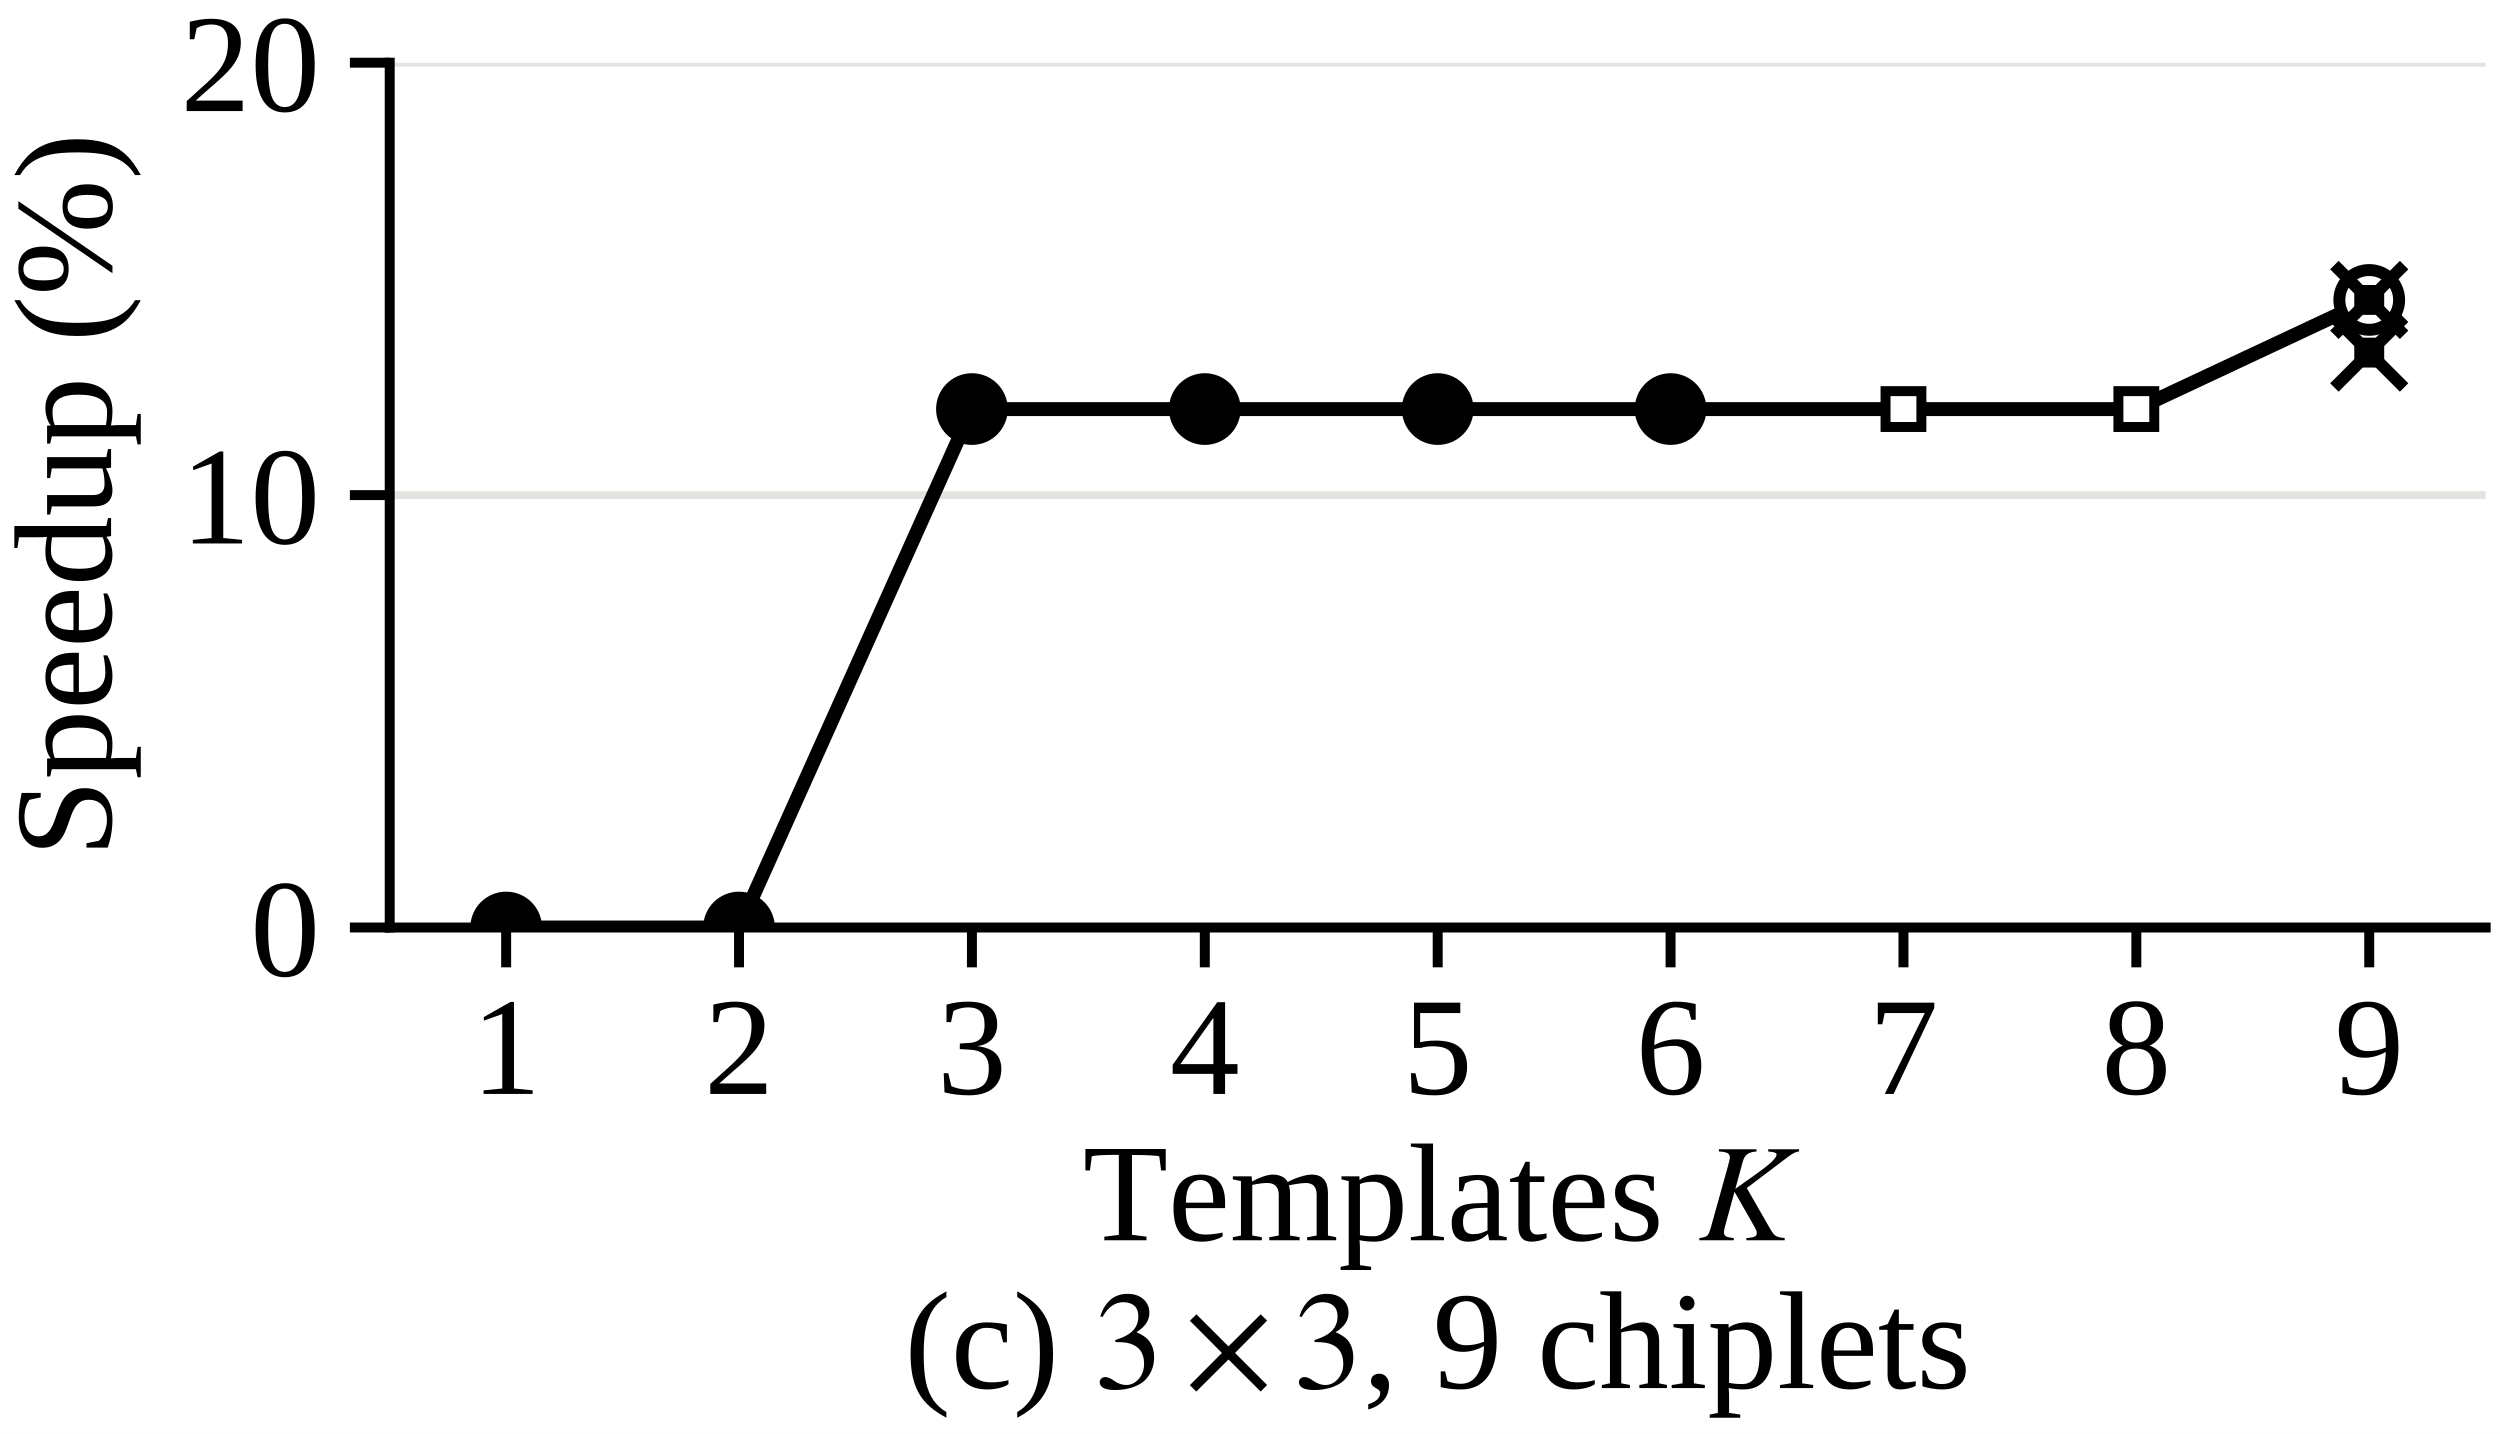
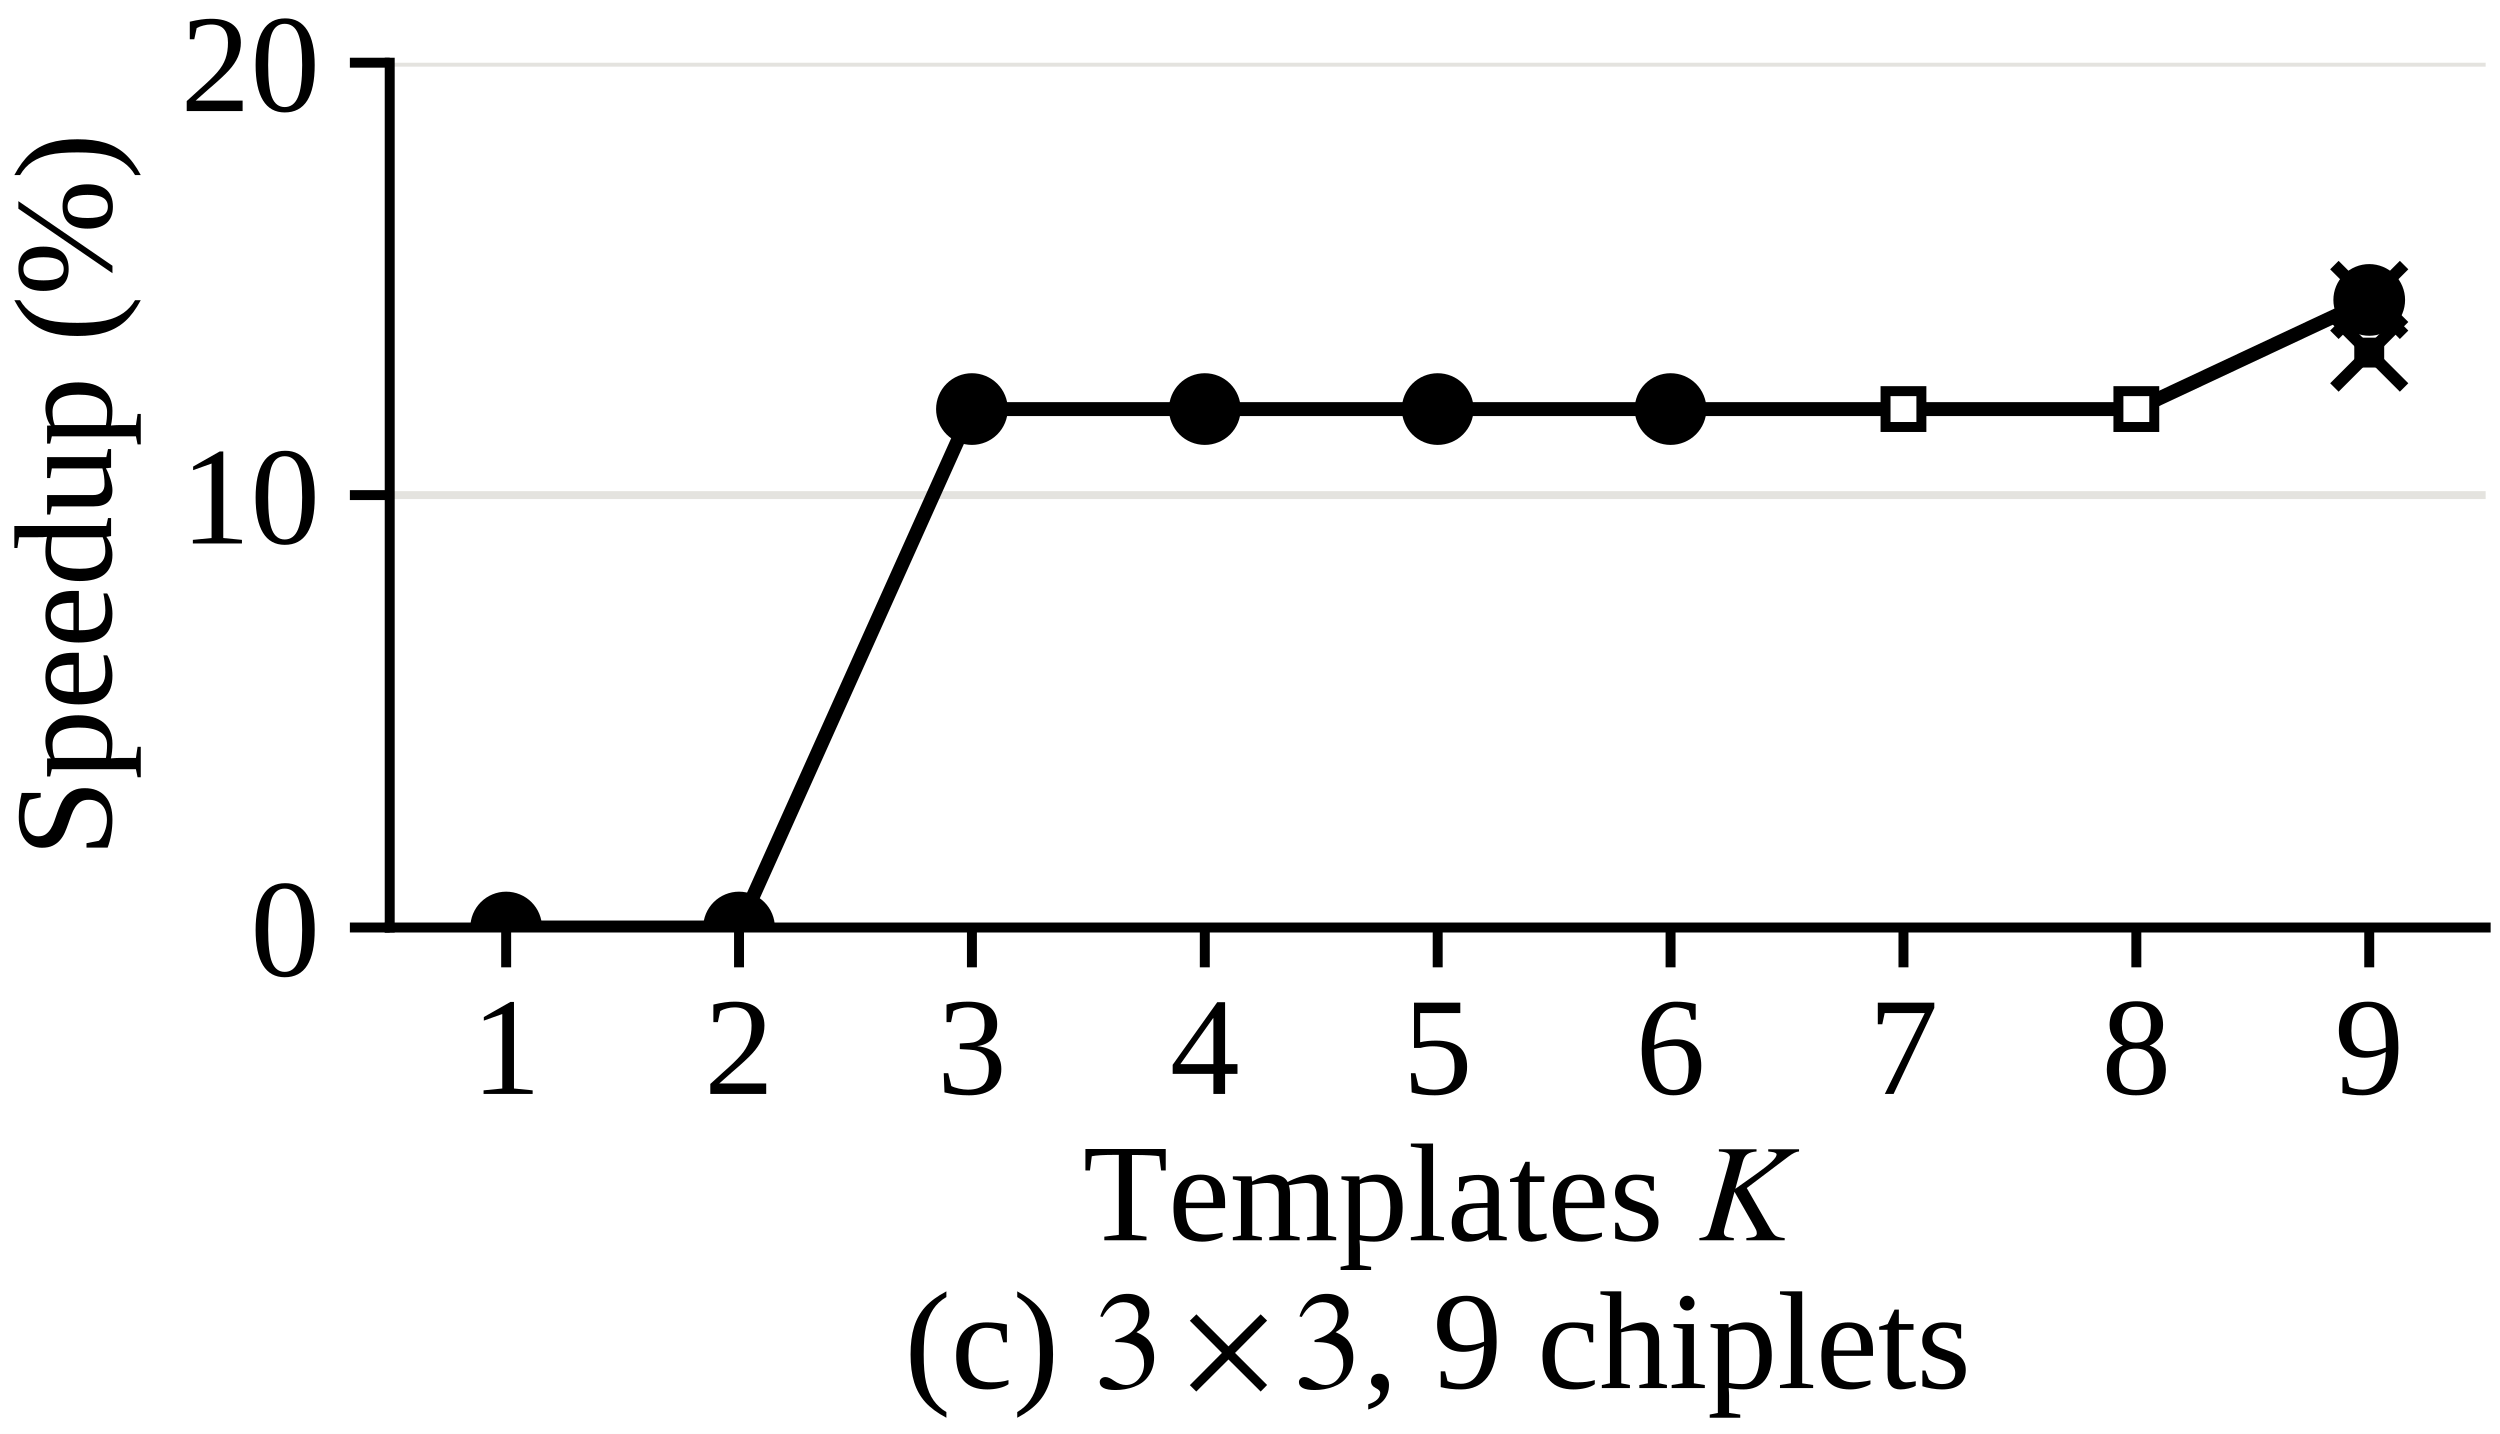
<svg xmlns="http://www.w3.org/2000/svg" xmlns:xlink="http://www.w3.org/1999/xlink" width="125.529pt" height="72pt" viewBox="0 0 125.529 72" version="1.1">
  <defs>
    <style type="text/css">*{stroke-linejoin: round; stroke-linecap: butt}</style>
  </defs>
  <g id="figure_1">
    <g id="patch_1">
      <path d="M 0 72  L 125.529 72  L 125.529 0  L 0 0  z " style="fill: #ffffff" />
    </g>
    <g id="axes_1">
      <g id="patch_2">
        <path d="M 19.568 46.572  L 124.809 46.572  L 124.809 3.149  L 19.568 3.149  z " style="fill: #ffffff" />
      </g>
      <g id="matplotlib.axis_1">
        <g id="xtick_1">
          <g id="line2d_1">
            <defs>
-               <path id="m77c7171dcf" d="M 0 0  L 0 2  " style="stroke: #000000; stroke-width: 0.5" />
-             </defs>
-             <g>
-               <use xlink:href="#m77c7171dcf" x="25.415" y="46.572" style="stroke: #000000; stroke-width: 0.5" />
+               <path id="mb4b1339ed0" d="M 0 0  L 0 2  " style="stroke: #000000; stroke-width: 0.5" />
+             </defs>
+             <g>
+               <use xlink:href="#mb4b1339ed0" x="25.415" y="46.572" style="stroke: #000000; stroke-width: 0.5" />
            </g>
          </g>
          <g id="text_1">
            <g transform="translate(23.66485 54.92922) scale(0.07 -0.07)">
              <defs>
                <path id="LiberationSerif-31" d="M 1959 250  L 2816 166  L 2816 0  L 563 0  L 563 166  L 1422 250  L 1422 3669  L 575 3366  L 575 3531  L 1797 4225  L 1959 4225  L 1959 250  z " transform="scale(0.015625)" />
              </defs>
              <use xlink:href="#LiberationSerif-31" />
            </g>
          </g>
        </g>
        <g id="xtick_2">
          <g id="line2d_2">
            <g>
-               <use xlink:href="#m77c7171dcf" x="37.108" y="46.572" style="stroke: #000000; stroke-width: 0.5" />
+               <use xlink:href="#mb4b1339ed0" x="37.108" y="46.572" style="stroke: #000000; stroke-width: 0.5" />
            </g>
          </g>
          <g id="text_2">
            <g transform="translate(35.35831 54.92922) scale(0.07 -0.07)">
              <defs>
                <path id="LiberationSerif-32" d="M 2847 0  L 281 0  L 281 459  L 863 988  Q 1422 1478 1684 1781  Q 1947 2084 2061 2406  Q 2175 2728 2175 3144  Q 2175 3550 1990 3762  Q 1806 3975 1388 3975  Q 1222 3975 1047 3929  Q 872 3884 738 3809  L 628 3297  L 422 3297  L 422 4103  Q 991 4238 1388 4238  Q 2075 4238 2420 3952  Q 2766 3666 2766 3144  Q 2766 2794 2630 2483  Q 2494 2172 2212 1864  Q 1931 1556 1281 1003  Q 1003 766 691 481  L 2847 481  L 2847 0  z " transform="scale(0.015625)" />
              </defs>
              <use xlink:href="#LiberationSerif-32" />
            </g>
          </g>
        </g>
        <g id="xtick_3">
          <g id="line2d_3">
            <g>
-               <use xlink:href="#m77c7171dcf" x="48.802" y="46.572" style="stroke: #000000; stroke-width: 0.5" />
+               <use xlink:href="#mb4b1339ed0" x="48.802" y="46.572" style="stroke: #000000; stroke-width: 0.5" />
            </g>
          </g>
          <g id="text_3">
            <g transform="translate(47.05177 54.92922) scale(0.07 -0.07)">
              <defs>
                <path id="LiberationSerif-33" d="M 2950 1141  Q 2950 575 2562 256  Q 2175 -63 1466 -63  Q 872 -63 341 72  L 306 953  L 513 953  L 653 366  Q 775 297 998 247  Q 1222 197 1416 197  Q 1906 197 2140 422  Q 2375 647 2375 1172  Q 2375 1584 2159 1798  Q 1944 2013 1491 2034  L 1044 2059  L 1044 2316  L 1491 2344  Q 1844 2363 2012 2563  Q 2181 2763 2181 3169  Q 2181 3591 1998 3783  Q 1816 3975 1416 3975  Q 1250 3975 1069 3929  Q 888 3884 750 3809  L 641 3297  L 434 3297  L 434 4103  Q 744 4184 969 4211  Q 1194 4238 1416 4238  Q 2759 4238 2759 3206  Q 2759 2772 2520 2514  Q 2281 2256 1844 2194  Q 2413 2128 2681 1867  Q 2950 1606 2950 1141  z " transform="scale(0.015625)" />
              </defs>
              <use xlink:href="#LiberationSerif-33" />
            </g>
          </g>
        </g>
        <g id="xtick_4">
          <g id="line2d_4">
            <g>
-               <use xlink:href="#m77c7171dcf" x="60.495" y="46.572" style="stroke: #000000; stroke-width: 0.5" />
+               <use xlink:href="#mb4b1339ed0" x="60.495" y="46.572" style="stroke: #000000; stroke-width: 0.5" />
            </g>
          </g>
          <g id="text_4">
            <g transform="translate(58.74524 54.92922) scale(0.07 -0.07)">
              <defs>
                <path id="LiberationSerif-34" d="M 2531 922  L 2531 0  L 1994 0  L 1994 922  L 125 922  L 125 1338  L 2172 4213  L 2531 4213  L 2531 1369  L 3100 1369  L 3100 922  L 2531 922  z M 1994 3478  L 1978 3478  L 478 1369  L 1994 1369  L 1994 3478  z " transform="scale(0.015625)" />
              </defs>
              <use xlink:href="#LiberationSerif-34" />
            </g>
          </g>
        </g>
        <g id="xtick_5">
          <g id="line2d_5">
            <g>
-               <use xlink:href="#m77c7171dcf" x="72.189" y="46.572" style="stroke: #000000; stroke-width: 0.5" />
+               <use xlink:href="#mb4b1339ed0" x="72.189" y="46.572" style="stroke: #000000; stroke-width: 0.5" />
            </g>
          </g>
          <g id="text_5">
            <g transform="translate(70.43869 54.92922) scale(0.07 -0.07)">
              <defs>
                <path id="LiberationSerif-35" d="M 1516 2450  Q 2241 2450 2595 2153  Q 2950 1856 2950 1247  Q 2950 616 2565 276  Q 2181 -63 1466 -63  Q 872 -63 406 72  L 372 953  L 578 953  L 719 366  Q 856 291 1048 244  Q 1241 197 1416 197  Q 1909 197 2142 430  Q 2375 663 2375 1216  Q 2375 1603 2275 1801  Q 2175 2000 1956 2094  Q 1738 2188 1369 2188  Q 1084 2188 813 2113  L 513 2113  L 513 4191  L 2638 4191  L 2638 3713  L 794 3713  L 794 2375  Q 1131 2450 1516 2450  z " transform="scale(0.015625)" />
              </defs>
              <use xlink:href="#LiberationSerif-35" />
            </g>
          </g>
        </g>
        <g id="xtick_6">
          <g id="line2d_6">
            <g>
-               <use xlink:href="#m77c7171dcf" x="83.882" y="46.572" style="stroke: #000000; stroke-width: 0.5" />
+               <use xlink:href="#mb4b1339ed0" x="83.882" y="46.572" style="stroke: #000000; stroke-width: 0.5" />
            </g>
          </g>
          <g id="text_6">
            <g transform="translate(82.13215 54.92922) scale(0.07 -0.07)">
              <defs>
                <path id="LiberationSerif-36" d="M 3009 1300  Q 3009 647 2679 292  Q 2350 -63 1728 -63  Q 1022 -63 648 487  Q 275 1038 275 2069  Q 275 2744 472 3234  Q 669 3725 1023 3981  Q 1378 4238 1844 4238  Q 2300 4238 2753 4128  L 2753 3406  L 2547 3406  L 2438 3834  Q 2334 3891 2159 3933  Q 1984 3975 1844 3975  Q 1388 3975 1133 3533  Q 878 3091 853 2241  Q 1363 2509 1875 2509  Q 2428 2509 2718 2198  Q 3009 1888 3009 1300  z M 1716 184  Q 2094 184 2262 429  Q 2431 675 2431 1241  Q 2431 1753 2270 1981  Q 2109 2209 1759 2209  Q 1331 2209 850 2053  Q 850 1100 1065 642  Q 1281 184 1716 184  z " transform="scale(0.015625)" />
              </defs>
              <use xlink:href="#LiberationSerif-36" />
            </g>
          </g>
        </g>
        <g id="xtick_7">
          <g id="line2d_7">
            <g>
-               <use xlink:href="#m77c7171dcf" x="95.576" y="46.572" style="stroke: #000000; stroke-width: 0.5" />
+               <use xlink:href="#mb4b1339ed0" x="95.576" y="46.572" style="stroke: #000000; stroke-width: 0.5" />
            </g>
          </g>
          <g id="text_7">
            <g transform="translate(93.82561 54.92922) scale(0.07 -0.07)">
              <defs>
                <path id="LiberationSerif-37" d="M 628 3200  L 422 3200  L 422 4191  L 3016 4191  L 3016 3950  L 1147 0  L 744 0  L 2578 3713  L 738 3713  L 628 3200  z " transform="scale(0.015625)" />
              </defs>
              <use xlink:href="#LiberationSerif-37" />
            </g>
          </g>
        </g>
        <g id="xtick_8">
          <g id="line2d_8">
            <g>
-               <use xlink:href="#m77c7171dcf" x="107.269" y="46.572" style="stroke: #000000; stroke-width: 0.5" />
+               <use xlink:href="#mb4b1339ed0" x="107.269" y="46.572" style="stroke: #000000; stroke-width: 0.5" />
            </g>
          </g>
          <g id="text_8">
            <g transform="translate(105.5191 54.92922) scale(0.07 -0.07)">
              <defs>
                <path id="LiberationSerif-38" d="M 2828 3169  Q 2828 2825 2661 2586  Q 2494 2347 2209 2222  Q 2566 2091 2761 1811  Q 2956 1531 2956 1131  Q 2956 538 2622 237  Q 2288 -63 1581 -63  Q 244 -63 244 1131  Q 244 1547 444 1820  Q 644 2094 984 2222  Q 713 2347 542 2584  Q 372 2822 372 3169  Q 372 3688 689 3972  Q 1006 4256 1606 4256  Q 2188 4256 2508 3973  Q 2828 3691 2828 3169  z M 2394 1131  Q 2394 1631 2198 1856  Q 2003 2081 1581 2081  Q 1169 2081 987 1867  Q 806 1653 806 1131  Q 806 603 990 393  Q 1175 184 1581 184  Q 1997 184 2195 401  Q 2394 619 2394 1131  z M 2266 3169  Q 2266 3600 2097 3803  Q 1928 4006 1588 4006  Q 1256 4006 1095 3809  Q 934 3613 934 3169  Q 934 2734 1090 2545  Q 1247 2356 1588 2356  Q 1938 2356 2102 2548  Q 2266 2741 2266 3169  z " transform="scale(0.015625)" />
              </defs>
              <use xlink:href="#LiberationSerif-38" />
            </g>
          </g>
        </g>
        <g id="xtick_9">
          <g id="line2d_9">
            <g>
-               <use xlink:href="#m77c7171dcf" x="118.963" y="46.572" style="stroke: #000000; stroke-width: 0.5" />
+               <use xlink:href="#mb4b1339ed0" x="118.963" y="46.572" style="stroke: #000000; stroke-width: 0.5" />
            </g>
          </g>
          <g id="text_9">
            <g transform="translate(117.2125 54.92922) scale(0.07 -0.07)">
              <defs>
                <path id="LiberationSerif-39" d="M 206 2913  Q 206 3544 559 3891  Q 913 4238 1556 4238  Q 2272 4238 2605 3722  Q 2938 3206 2938 2106  Q 2938 1053 2509 495  Q 2081 -63 1306 -63  Q 797 -63 372 44  L 372 769  L 575 769  L 684 319  Q 784 272 953 234  Q 1122 197 1294 197  Q 1794 197 2062 636  Q 2331 1075 2359 1928  Q 1884 1663 1394 1663  Q 841 1663 523 1992  Q 206 2322 206 2913  z M 1563 3988  Q 781 3988 781 2900  Q 781 2422 968 2194  Q 1156 1966 1550 1966  Q 1953 1966 2363 2131  Q 2363 3091 2173 3539  Q 1984 3988 1563 3988  z " transform="scale(0.015625)" />
              </defs>
              <use xlink:href="#LiberationSerif-39" />
            </g>
          </g>
        </g>
        <g id="text_10">
          <g transform="translate(54.37369 62.32) scale(0.07 -0.07)">
            <defs>
              <path id="LiberationSerif-54" d="M 984 0  L 984 166  L 1650 250  L 1650 3922  L 1491 3922  Q 700 3922 409 3859  L 325 3206  L 116 3206  L 116 4191  L 3803 4191  L 3803 3206  L 3591 3206  L 3506 3859  Q 3413 3881 3097 3898  Q 2781 3916 2406 3916  L 2253 3916  L 2253 250  L 2919 166  L 2919 0  L 984 0  z " transform="scale(0.015625)" />
              <path id="LiberationSerif-65" d="M 813 1478  L 813 1422  Q 813 991 908 752  Q 1003 513 1201 388  Q 1400 263 1722 263  Q 1891 263 2122 291  Q 2353 319 2503 353  L 2503 178  Q 2353 81 2095 9  Q 1838 -63 1569 -63  Q 884 -63 567 306  Q 250 675 250 1491  Q 250 2259 572 2637  Q 894 3016 1491 3016  Q 2619 3016 2619 1734  L 2619 1478  L 813 1478  z M 1491 2766  Q 1166 2766 992 2503  Q 819 2241 819 1728  L 2075 1728  Q 2075 2288 1931 2527  Q 1788 2766 1491 2766  z " transform="scale(0.015625)" />
              <path id="LiberationSerif-6d" d="M 1019 2700  Q 1253 2834 1515 2925  Q 1778 3016 1978 3016  Q 2194 3016 2376 2934  Q 2559 2853 2650 2675  Q 2891 2809 3214 2912  Q 3538 3016 3750 3016  Q 4500 3016 4500 2150  L 4500 219  L 4878 141  L 4878 0  L 3544 0  L 3544 141  L 3981 219  L 3981 2094  Q 3981 2631 3481 2631  Q 3400 2631 3292 2618  Q 3184 2606 3076 2590  Q 2969 2575 2870 2554  Q 2772 2534 2706 2522  Q 2759 2353 2759 2150  L 2759 219  L 3200 141  L 3200 0  L 1806 0  L 1806 141  L 2241 219  L 2241 2094  Q 2241 2353 2108 2492  Q 1975 2631 1709 2631  Q 1434 2631 1025 2541  L 1025 219  L 1466 141  L 1466 0  L 134 0  L 134 141  L 506 219  L 506 2719  L 134 2797  L 134 2938  L 994 2938  L 1019 2700  z " transform="scale(0.015625)" />
              <path id="LiberationSerif-70" d="M 475 2719  L 141 2797  L 141 2938  L 966 2938  L 972 2766  Q 1103 2878 1323 2947  Q 1544 3016 1772 3016  Q 2334 3016 2642 2625  Q 2950 2234 2950 1503  Q 2950 756 2614 346  Q 2278 -63 1644 -63  Q 1291 -63 972 6  Q 991 -219 991 -347  L 991 -1141  L 1503 -1216  L 1503 -1363  L 103 -1363  L 103 -1216  L 475 -1141  L 475 2719  z M 2388 1503  Q 2388 2103 2192 2395  Q 1997 2688 1600 2688  Q 1234 2688 991 2584  L 991 238  Q 1269 184 1600 184  Q 2388 184 2388 1503  z " transform="scale(0.015625)" />
              <path id="LiberationSerif-6c" d="M 1147 219  L 1650 141  L 1650 0  L 128 0  L 128 141  L 628 219  L 628 4225  L 128 4300  L 128 4441  L 1147 4441  L 1147 219  z " transform="scale(0.015625)" />
              <path id="LiberationSerif-61" d="M 1453 3003  Q 1934 3003 2161 2806  Q 2388 2609 2388 2203  L 2388 219  L 2753 141  L 2753 0  L 1947 0  L 1888 294  Q 1531 -63 978 -63  Q 225 -63 225 813  Q 225 1106 339 1298  Q 453 1491 703 1592  Q 953 1694 1428 1703  L 1869 1716  L 1869 2175  Q 1869 2478 1758 2622  Q 1647 2766 1416 2766  Q 1103 2766 844 2619  L 738 2253  L 563 2253  L 563 2894  Q 1069 3003 1453 3003  z M 1869 1497  L 1459 1484  Q 1041 1469 892 1322  Q 744 1175 744 831  Q 744 281 1191 281  Q 1403 281 1558 329  Q 1713 378 1869 453  L 1869 1497  z " transform="scale(0.015625)" />
              <path id="LiberationSerif-74" d="M 1044 -63  Q 744 -63 595 115  Q 447 294 447 616  L 447 2675  L 63 2675  L 63 2816  L 453 2938  L 769 3603  L 966 3603  L 966 2938  L 1638 2938  L 1638 2675  L 966 2675  L 966 672  Q 966 469 1058 366  Q 1150 263 1300 263  Q 1481 263 1741 313  L 1741 109  Q 1631 34 1425 -14  Q 1219 -63 1044 -63  z " transform="scale(0.015625)" />
              <path id="LiberationSerif-73" d="M 2259 825  Q 2259 388 1982 162  Q 1706 -63 1166 -63  Q 947 -63 683 -17  Q 419 28 269 84  L 269 806  L 409 806  L 563 397  Q 797 184 1172 184  Q 1778 184 1778 703  Q 1778 1084 1300 1247  L 1022 1338  Q 706 1441 562 1547  Q 419 1653 341 1808  Q 263 1963 263 2181  Q 263 2569 527 2792  Q 791 3016 1241 3016  Q 1563 3016 2047 2919  L 2047 2278  L 1900 2278  L 1769 2619  Q 1603 2766 1247 2766  Q 994 2766 861 2641  Q 728 2516 728 2303  Q 728 2125 848 2003  Q 969 1881 1213 1800  Q 1672 1644 1812 1572  Q 1953 1500 2051 1395  Q 2150 1291 2204 1156  Q 2259 1022 2259 825  z " transform="scale(0.015625)" />
              <path id="LiberationSerif-20" transform="scale(0.015625)" />
              <path id="STIXGeneral-Italic-4b" d="M 4621 4179  L 4621 4077  Q 4442 4077 4128 3840  L 2221 2400  L 3296 525  Q 3443 269 3552 201  Q 3661 134 3962 102  L 3962 0  L 2202 0  L 2202 102  L 2387 122  Q 2682 147 2682 326  Q 2682 365 2672 409  Q 2662 454 2630 515  Q 2598 576 2579 611  Q 2560 646 2509 736  Q 2458 826 2445 851  L 1658 2227  L 1242 710  Q 1171 467 1171 384  Q 1171 237 1264 182  Q 1357 128 1626 102  L 1626 0  L 45 0  L 45 102  Q 320 134 403 211  Q 486 288 563 557  L 1357 3405  Q 1446 3725 1446 3802  Q 1446 3936 1337 4000  Q 1229 4064 941 4077  L 941 4179  L 2669 4179  L 2669 4077  Q 2400 4058 2253 3958  Q 2106 3859 2035 3603  L 1696 2362  L 2675 3059  Q 3590 3706 3590 3936  Q 3590 4032 3360 4058  L 3206 4077  L 3206 4179  L 4621 4179  z " transform="scale(0.015625)" />
            </defs>
            <use xlink:href="#LiberationSerif-54" transform="translate(0 0.609375)" />
            <use xlink:href="#LiberationSerif-65" transform="translate(61.08398 0.609375)" />
            <use xlink:href="#LiberationSerif-6d" transform="translate(105.4688 0.609375)" />
            <use xlink:href="#LiberationSerif-70" transform="translate(183.252 0.609375)" />
            <use xlink:href="#LiberationSerif-6c" transform="translate(233.252 0.609375)" />
            <use xlink:href="#LiberationSerif-61" transform="translate(261.0352 0.609375)" />
            <use xlink:href="#LiberationSerif-74" transform="translate(305.4199 0.609375)" />
            <use xlink:href="#LiberationSerif-65" transform="translate(333.2031 0.609375)" />
            <use xlink:href="#LiberationSerif-73" transform="translate(377.5879 0.609375)" />
            <use xlink:href="#LiberationSerif-20" transform="translate(416.5039 0.609375)" />
            <use xlink:href="#STIXGeneral-Italic-4b" transform="translate(441.5039 0.609375)" />
          </g>
          <g transform="translate(45.41369 69.74) scale(0.07 -0.07)">
            <defs>
              <path id="LiberationSerif-28" d="M 884 1544  Q 884 731 993 248  Q 1103 -234 1337 -565  Q 1572 -897 1925 -1100  L 1925 -1363  Q 1306 -1034 957 -645  Q 609 -256 445 270  Q 281 797 281 1544  Q 281 2288 443 2811  Q 606 3334 953 3721  Q 1300 4109 1925 4441  L 1925 4178  Q 1544 3959 1319 3617  Q 1094 3275 989 2819  Q 884 2363 884 1544  z " transform="scale(0.015625)" />
              <path id="LiberationSerif-63" d="M 2644 178  Q 2491 66 2222 1  Q 1953 -63 1672 -63  Q 244 -63 244 1491  Q 244 2225 608 2620  Q 972 3016 1650 3016  Q 2072 3016 2572 2919  L 2572 2100  L 2400 2100  L 2266 2619  Q 2006 2766 1644 2766  Q 806 2766 806 1491  Q 806 828 1061 545  Q 1316 263 1850 263  Q 2306 263 2644 366  L 2644 178  z " transform="scale(0.015625)" />
              <path id="LiberationSerif-29" d="M 206 -1363  L 206 -1100  Q 559 -897 793 -564  Q 1028 -231 1137 251  Q 1247 734 1247 1544  Q 1247 2363 1142 2819  Q 1038 3275 813 3617  Q 588 3959 206 4178  L 206 4441  Q 831 4106 1178 3720  Q 1525 3334 1687 2811  Q 1850 2288 1850 1544  Q 1850 800 1687 273  Q 1525 -253 1178 -640  Q 831 -1028 206 -1363  z " transform="scale(0.015625)" />
              <path id="STIXGeneral-Regular-33" d="M 390 3264  L 288 3290  Q 435 3770 748 4048  Q 1062 4326 1542 4326  Q 1990 4326 2265 4083  Q 2541 3840 2541 3450  Q 2541 2925 1946 2566  Q 2298 2413 2477 2227  Q 2758 1914 2758 1402  Q 2758 890 2464 506  Q 2246 211 1840 60  Q 1434 -90 979 -90  Q 262 -90 262 275  Q 262 378 339 442  Q 416 506 525 506  Q 685 506 915 339  Q 1197 141 1466 141  Q 1818 141 2058 425  Q 2298 710 2298 1120  Q 2298 1856 1632 2048  Q 1434 2112 979 2112  L 979 2202  Q 1338 2323 1517 2432  Q 2035 2726 2035 3290  Q 2035 3610 1852 3776  Q 1670 3942 1344 3942  Q 768 3942 390 3264  z " transform="scale(0.015625)" />
              <path id="STIXGeneral-Regular-d7" d="M 3821 141  L 3526 -160  L 2048 1312  L 570 -160  L 275 134  L 1747 1613  L 275 3091  L 576 3386  L 2048 1914  L 3526 3386  L 3821 3098  L 2349 1613  L 3821 141  z " transform="scale(0.015625)" />
              <path id="LiberationSerif-2c" d="M 1197 153  Q 1197 -275 948 -564  Q 700 -853 244 -984  L 244 -744  Q 794 -569 794 -219  Q 794 -156 747 -106  Q 700 -56 584 3  Q 372 113 372 313  Q 372 481 478 570  Q 584 659 750 659  Q 950 659 1073 515  Q 1197 372 1197 153  z " transform="scale(0.015625)" />
              <path id="LiberationSerif-68" d="M 1019 3169  Q 1019 2844 997 2700  Q 1222 2828 1508 2922  Q 1794 3016 1991 3016  Q 2372 3016 2565 2794  Q 2759 2572 2759 2150  L 2759 219  L 3116 141  L 3116 0  L 1850 0  L 1850 141  L 2241 219  L 2241 2113  Q 2241 2650 1722 2650  Q 1428 2650 1019 2559  L 1019 219  L 1416 141  L 1416 0  L 128 0  L 128 141  L 500 219  L 500 4225  L 63 4300  L 63 4441  L 1019 4441  L 1019 3169  z " transform="scale(0.015625)" />
              <path id="LiberationSerif-69" d="M 1184 3897  Q 1184 3759 1084 3659  Q 984 3559 844 3559  Q 706 3559 606 3659  Q 506 3759 506 3897  Q 506 4038 606 4138  Q 706 4238 844 4238  Q 984 4238 1084 4138  Q 1184 4038 1184 3897  z M 1153 219  L 1656 141  L 1656 0  L 134 0  L 134 141  L 634 219  L 634 2719  L 219 2797  L 219 2938  L 1153 2938  L 1153 219  z " transform="scale(0.015625)" />
            </defs>
            <use xlink:href="#LiberationSerif-28" transform="translate(0 0.609375)" />
            <use xlink:href="#LiberationSerif-63" transform="translate(33.30078 0.609375)" />
            <use xlink:href="#LiberationSerif-29" transform="translate(77.68555 0.609375)" />
            <use xlink:href="#LiberationSerif-20" transform="translate(110.9863 0.609375)" />
            <use xlink:href="#STIXGeneral-Regular-33" transform="translate(135.9863 0.609375)" />
            <use xlink:href="#STIXGeneral-Regular-d7" transform="translate(200.4263 0.609375)" />
            <use xlink:href="#STIXGeneral-Regular-33" transform="translate(278.8663 0.609375)" />
            <use xlink:href="#LiberationSerif-2c" transform="translate(328.8663 0.609375)" />
            <use xlink:href="#LiberationSerif-20" transform="translate(353.8663 0.609375)" />
            <use xlink:href="#LiberationSerif-39" transform="translate(378.8663 0.609375)" />
            <use xlink:href="#LiberationSerif-20" transform="translate(428.8663 0.609375)" />
            <use xlink:href="#LiberationSerif-63" transform="translate(453.8663 0.609375)" />
            <use xlink:href="#LiberationSerif-68" transform="translate(498.251 0.609375)" />
            <use xlink:href="#LiberationSerif-69" transform="translate(548.251 0.609375)" />
            <use xlink:href="#LiberationSerif-70" transform="translate(576.0342 0.609375)" />
            <use xlink:href="#LiberationSerif-6c" transform="translate(626.0342 0.609375)" />
            <use xlink:href="#LiberationSerif-65" transform="translate(653.8174 0.609375)" />
            <use xlink:href="#LiberationSerif-74" transform="translate(698.2022 0.609375)" />
            <use xlink:href="#LiberationSerif-73" transform="translate(725.9854 0.609375)" />
          </g>
        </g>
      </g>
      <g id="matplotlib.axis_2">
        <g id="ytick_1">
          <g id="line2d_10">
-             <path d="M 19.568 46.572  L 124.809 46.572  " clip-path="url(#pb724898918)" style="fill: none; stroke: #e4e3df; stroke-width: 0.4; stroke-linecap: square" />
+             <path d="M 19.568 46.572  L 124.809 46.572  " clip-path="url(#p0c4654b1e1)" style="fill: none; stroke: #e4e3df; stroke-width: 0.4; stroke-linecap: square" />
          </g>
          <g id="line2d_11">
            <defs>
-               <path id="mc4f56bfd99" d="M 0 0  L -2 0  " style="stroke: #000000; stroke-width: 0.5" />
-             </defs>
-             <g>
-               <use xlink:href="#mc4f56bfd99" x="19.568" y="46.572" style="stroke: #000000; stroke-width: 0.5" />
+               <path id="m303719b66e" d="M 0 0  L -2 0  " style="stroke: #000000; stroke-width: 0.5" />
+             </defs>
+             <g>
+               <use xlink:href="#m303719b66e" x="19.568" y="46.572" style="stroke: #000000; stroke-width: 0.5" />
            </g>
          </g>
          <g id="text_11">
            <g transform="translate(12.56813 49.00055) scale(0.07 -0.07)">
              <defs>
                <path id="LiberationSerif-30" d="M 2956 2113  Q 2956 -63 1581 -63  Q 919 -63 581 493  Q 244 1050 244 2113  Q 244 3153 581 3704  Q 919 4256 1606 4256  Q 2269 4256 2612 3711  Q 2956 3166 2956 2113  z M 2381 2113  Q 2381 3119 2190 3562  Q 2000 4006 1581 4006  Q 1175 4006 997 3587  Q 819 3169 819 2113  Q 819 1050 1000 617  Q 1181 184 1581 184  Q 1994 184 2187 639  Q 2381 1094 2381 2113  z " transform="scale(0.015625)" />
              </defs>
              <use xlink:href="#LiberationSerif-30" />
            </g>
          </g>
        </g>
        <g id="ytick_2">
          <g id="line2d_12">
-             <path d="M 19.568 24.86  L 124.809 24.86  " clip-path="url(#pb724898918)" style="fill: none; stroke: #e4e3df; stroke-width: 0.4; stroke-linecap: square" />
+             <path d="M 19.568 24.86  L 124.809 24.86  " clip-path="url(#p0c4654b1e1)" style="fill: none; stroke: #e4e3df; stroke-width: 0.4; stroke-linecap: square" />
          </g>
          <g id="line2d_13">
            <g>
-               <use xlink:href="#mc4f56bfd99" x="19.568" y="24.86" style="stroke: #000000; stroke-width: 0.5" />
+               <use xlink:href="#m303719b66e" x="19.568" y="24.86" style="stroke: #000000; stroke-width: 0.5" />
            </g>
          </g>
          <g id="text_12">
            <g transform="translate(9.068125 27.28894) scale(0.07 -0.07)">
              <use xlink:href="#LiberationSerif-31" />
              <use xlink:href="#LiberationSerif-30" x="50" />
            </g>
          </g>
        </g>
        <g id="ytick_3">
          <g id="line2d_14">
-             <path d="M 19.568 3.149  L 124.809 3.149  " clip-path="url(#pb724898918)" style="fill: none; stroke: #e4e3df; stroke-width: 0.4; stroke-linecap: square" />
+             <path d="M 19.568 3.149  L 124.809 3.149  " clip-path="url(#p0c4654b1e1)" style="fill: none; stroke: #e4e3df; stroke-width: 0.4; stroke-linecap: square" />
          </g>
          <g id="line2d_15">
            <g>
-               <use xlink:href="#mc4f56bfd99" x="19.568" y="3.149" style="stroke: #000000; stroke-width: 0.5" />
+               <use xlink:href="#m303719b66e" x="19.568" y="3.149" style="stroke: #000000; stroke-width: 0.5" />
            </g>
          </g>
          <g id="text_13">
            <g transform="translate(9.068125 5.577344) scale(0.07 -0.07)">
              <use xlink:href="#LiberationSerif-32" />
              <use xlink:href="#LiberationSerif-30" x="50" />
            </g>
          </g>
        </g>
        <g id="text_14">
          <g transform="translate(5.577344 43.03512) rotate(-90) scale(0.07 -0.07)">
            <defs>
              <path id="LiberationSerif-53" d="M 434 1128  L 638 1128  L 747 563  Q 863 416 1145 303  Q 1428 191 1703 191  Q 2141 191 2386 414  Q 2631 638 2631 1031  Q 2631 1256 2536 1403  Q 2441 1550 2286 1651  Q 2131 1753 1934 1823  Q 1738 1894 1530 1966  Q 1322 2038 1125 2125  Q 928 2213 773 2347  Q 619 2481 523 2679  Q 428 2878 428 3169  Q 428 3669 803 3953  Q 1178 4238 1844 4238  Q 2350 4238 2944 4103  L 2944 3231  L 2741 3231  L 2631 3744  Q 2313 3975 1844 3975  Q 1425 3975 1189 3804  Q 953 3634 953 3334  Q 953 3131 1048 2997  Q 1144 2863 1298 2767  Q 1453 2672 1651 2603  Q 1850 2534 2058 2461  Q 2266 2388 2464 2295  Q 2663 2203 2817 2061  Q 2972 1919 3067 1714  Q 3163 1509 3163 1209  Q 3163 603 2791 270  Q 2419 -63 1719 -63  Q 1381 -63 1040 -3  Q 700 56 434 159  L 434 1128  z " transform="scale(0.015625)" />
              <path id="LiberationSerif-64" d="M 2259 219  Q 1906 -63 1434 -63  Q 231 -63 231 1441  Q 231 2213 572 2614  Q 913 3016 1575 3016  Q 1913 3016 2259 2944  Q 2241 3047 2241 3463  L 2241 4225  L 1747 4300  L 1747 4441  L 2759 4441  L 2759 219  L 3122 141  L 3122 0  L 2297 0  L 2259 219  z M 794 1441  Q 794 847 994 555  Q 1194 263 1606 263  Q 1959 263 2241 384  L 2241 2706  Q 1963 2759 1606 2759  Q 794 2759 794 1441  z " transform="scale(0.015625)" />
              <path id="LiberationSerif-75" d="M 978 838  Q 978 300 1478 300  Q 1866 300 2203 397  L 2203 2719  L 1759 2797  L 1759 2938  L 2719 2938  L 2719 219  L 3091 141  L 3091 0  L 2234 0  L 2209 238  Q 1988 116 1697 26  Q 1406 -63 1209 -63  Q 459 -63 459 800  L 459 2719  L 84 2797  L 84 2938  L 978 2938  L 978 838  z " transform="scale(0.015625)" />
              <path id="LiberationSerif-25" d="M 1375 -63  L 1031 -63  L 3994 4256  L 4341 4256  L 1375 -63  z M 2253 3109  Q 2253 1947 1222 1947  Q 719 1947 469 2244  Q 219 2541 219 3109  Q 219 4256 1241 4256  Q 1738 4256 1995 3968  Q 2253 3681 2253 3109  z M 1766 3109  Q 1766 3584 1636 3804  Q 1506 4025 1222 4025  Q 950 4025 826 3817  Q 703 3609 703 3109  Q 703 2597 828 2386  Q 953 2175 1222 2175  Q 1503 2175 1634 2398  Q 1766 2622 1766 3109  z M 5113 1081  Q 5113 -84 4084 -84  Q 3581 -84 3329 212  Q 3078 509 3078 1081  Q 3078 1638 3331 1933  Q 3584 2228 4103 2228  Q 4600 2228 4856 1940  Q 5113 1653 5113 1081  z M 4628 1081  Q 4628 1556 4498 1776  Q 4369 1997 4084 1997  Q 3813 1997 3689 1789  Q 3566 1581 3566 1081  Q 3566 569 3691 358  Q 3816 147 4084 147  Q 4366 147 4497 370  Q 4628 594 4628 1081  z " transform="scale(0.015625)" />
            </defs>
            <use xlink:href="#LiberationSerif-53" />
            <use xlink:href="#LiberationSerif-70" x="55.615" />
            <use xlink:href="#LiberationSerif-65" x="105.615" />
            <use xlink:href="#LiberationSerif-65" x="150" />
            <use xlink:href="#LiberationSerif-64" x="194.385" />
            <use xlink:href="#LiberationSerif-75" x="244.385" />
            <use xlink:href="#LiberationSerif-70" x="294.385" />
            <use xlink:href="#LiberationSerif-20" x="344.385" />
            <use xlink:href="#LiberationSerif-28" x="369.385" />
            <use xlink:href="#LiberationSerif-25" x="402.686" />
            <use xlink:href="#LiberationSerif-29" x="485.986" />
          </g>
        </g>
      </g>
      <g id="line2d_16">
-         <path d="M 25.415 46.572  L 37.108 46.572  L 48.802 20.54  L 60.495 20.54  L 72.189 20.54  L 83.882 20.54  L 95.576 20.54  L 107.269 20.54  L 118.963 15.06  " clip-path="url(#pb724898918)" style="fill: none; stroke: #000000; stroke-width: 0.7; stroke-linecap: square" />
+         <path d="M 25.415 46.572  L 37.108 46.572  L 48.802 20.54  L 60.495 20.54  L 72.189 20.54  L 83.882 20.54  L 95.576 20.54  L 107.269 20.54  L 118.963 15.06  " clip-path="url(#p0c4654b1e1)" style="fill: none; stroke: #000000; stroke-width: 0.7; stroke-linecap: square" />
      </g>
      <g id="patch_3">
        <path d="M 19.568 46.572  L 19.568 3.149  " style="fill: none; stroke: #000000; stroke-width: 0.5; stroke-linejoin: miter; stroke-linecap: square" />
      </g>
      <g id="patch_4">
        <path d="M 19.568 46.572  L 124.809 46.572  " style="fill: none; stroke: #000000; stroke-width: 0.5; stroke-linejoin: miter; stroke-linecap: square" />
      </g>
      <g id="line2d_17">
-         <path d="M 25.415 46.572  " clip-path="url(#pb724898918)" style="fill: none; stroke: #000000; stroke-width: 1.5; stroke-linecap: square" />
+         <path d="M 25.415 46.572  " clip-path="url(#p0c4654b1e1)" style="fill: none; stroke: #000000; stroke-width: 1.5; stroke-linecap: square" />
        <defs>
-           <path id="m16046cca52" d="M 0 1.5  C 0.398 1.5 0.779 1.342 1.061 1.061  C 1.342 0.779 1.5 0.398 1.5 0  C 1.5 -0.398 1.342 -0.779 1.061 -1.061  C 0.779 -1.342 0.398 -1.5 0 -1.5  C -0.398 -1.5 -0.779 -1.342 -1.061 -1.061  C -1.342 -0.779 -1.5 -0.398 -1.5 0  C -1.5 0.398 -1.342 0.779 -1.061 1.061  C -0.779 1.342 -0.398 1.5 0 1.5  z " style="stroke: #000000; stroke-width: 0.6" />
+           <path id="m36bad0d91c" d="M 0 1.5  C 0.398 1.5 0.779 1.342 1.061 1.061  C 1.342 0.779 1.5 0.398 1.5 0  C 1.5 -0.398 1.342 -0.779 1.061 -1.061  C 0.779 -1.342 0.398 -1.5 0 -1.5  C -0.398 -1.5 -0.779 -1.342 -1.061 -1.061  C -1.342 -0.779 -1.5 -0.398 -1.5 0  C -1.5 0.398 -1.342 0.779 -1.061 1.061  C -0.779 1.342 -0.398 1.5 0 1.5  z " style="stroke: #000000; stroke-width: 0.6" />
        </defs>
-         <g clip-path="url(#pb724898918)">
-           <use xlink:href="#m16046cca52" x="25.415" y="46.572" style="stroke: #000000; stroke-width: 0.6" />
+         <g clip-path="url(#p0c4654b1e1)">
+           <use xlink:href="#m36bad0d91c" x="25.415" y="46.572" style="stroke: #000000; stroke-width: 0.6" />
        </g>
      </g>
      <g id="line2d_18">
-         <path d="M 37.108 46.572  " clip-path="url(#pb724898918)" style="fill: none; stroke: #000000; stroke-width: 1.5; stroke-linecap: square" />
-         <g clip-path="url(#pb724898918)">
-           <use xlink:href="#m16046cca52" x="37.108" y="46.572" style="stroke: #000000; stroke-width: 0.6" />
+         <path d="M 37.108 46.572  " clip-path="url(#p0c4654b1e1)" style="fill: none; stroke: #000000; stroke-width: 1.5; stroke-linecap: square" />
+         <g clip-path="url(#p0c4654b1e1)">
+           <use xlink:href="#m36bad0d91c" x="37.108" y="46.572" style="stroke: #000000; stroke-width: 0.6" />
        </g>
      </g>
      <g id="line2d_19">
-         <path d="M 48.802 20.54  " clip-path="url(#pb724898918)" style="fill: none; stroke: #000000; stroke-width: 1.5; stroke-linecap: square" />
-         <g clip-path="url(#pb724898918)">
-           <use xlink:href="#m16046cca52" x="48.802" y="20.54" style="stroke: #000000; stroke-width: 0.6" />
+         <path d="M 48.802 20.54  " clip-path="url(#p0c4654b1e1)" style="fill: none; stroke: #000000; stroke-width: 1.5; stroke-linecap: square" />
+         <g clip-path="url(#p0c4654b1e1)">
+           <use xlink:href="#m36bad0d91c" x="48.802" y="20.54" style="stroke: #000000; stroke-width: 0.6" />
        </g>
      </g>
      <g id="line2d_20">
-         <path d="M 60.495 20.54  " clip-path="url(#pb724898918)" style="fill: none; stroke: #000000; stroke-width: 1.5; stroke-linecap: square" />
-         <g clip-path="url(#pb724898918)">
-           <use xlink:href="#m16046cca52" x="60.495" y="20.54" style="stroke: #000000; stroke-width: 0.6" />
+         <path d="M 60.495 20.54  " clip-path="url(#p0c4654b1e1)" style="fill: none; stroke: #000000; stroke-width: 1.5; stroke-linecap: square" />
+         <g clip-path="url(#p0c4654b1e1)">
+           <use xlink:href="#m36bad0d91c" x="60.495" y="20.54" style="stroke: #000000; stroke-width: 0.6" />
        </g>
      </g>
      <g id="line2d_21">
-         <path d="M 72.189 20.54  " clip-path="url(#pb724898918)" style="fill: none; stroke: #000000; stroke-width: 1.5; stroke-linecap: square" />
-         <g clip-path="url(#pb724898918)">
-           <use xlink:href="#m16046cca52" x="72.189" y="20.54" style="stroke: #000000; stroke-width: 0.6" />
+         <path d="M 72.189 20.54  " clip-path="url(#p0c4654b1e1)" style="fill: none; stroke: #000000; stroke-width: 1.5; stroke-linecap: square" />
+         <g clip-path="url(#p0c4654b1e1)">
+           <use xlink:href="#m36bad0d91c" x="72.189" y="20.54" style="stroke: #000000; stroke-width: 0.6" />
        </g>
      </g>
      <g id="line2d_22">
-         <path d="M 83.882 20.54  " clip-path="url(#pb724898918)" style="fill: none; stroke: #000000; stroke-width: 1.5; stroke-linecap: square" />
-         <g clip-path="url(#pb724898918)">
-           <use xlink:href="#m16046cca52" x="83.882" y="20.54" style="stroke: #000000; stroke-width: 0.6" />
+         <path d="M 83.882 20.54  " clip-path="url(#p0c4654b1e1)" style="fill: none; stroke: #000000; stroke-width: 1.5; stroke-linecap: square" />
+         <g clip-path="url(#p0c4654b1e1)">
+           <use xlink:href="#m36bad0d91c" x="83.882" y="20.54" style="stroke: #000000; stroke-width: 0.6" />
        </g>
      </g>
      <g id="line2d_23">
-         <path d="M 95.576 20.54  " clip-path="url(#pb724898918)" style="fill: none; stroke: #000000; stroke-width: 1.5; stroke-linecap: square" />
+         <path d="M 95.576 20.54  " clip-path="url(#p0c4654b1e1)" style="fill: none; stroke: #000000; stroke-width: 1.5; stroke-linecap: square" />
        <defs>
-           <path id="m6f83f6ecd6" d="M -0.9 0.9  L 0.9 0.9  L 0.9 -0.9  L -0.9 -0.9  z " style="stroke: #000000; stroke-width: 0.5; stroke-linejoin: miter" />
+           <path id="m99dd78b49a" d="M -0.9 0.9  L 0.9 0.9  L 0.9 -0.9  L -0.9 -0.9  z " style="stroke: #000000; stroke-width: 0.5; stroke-linejoin: miter" />
        </defs>
-         <g clip-path="url(#pb724898918)">
-           <use xlink:href="#m6f83f6ecd6" x="95.576" y="20.54" style="fill: #ffffff; stroke: #000000; stroke-width: 0.5; stroke-linejoin: miter" />
+         <g clip-path="url(#p0c4654b1e1)">
+           <use xlink:href="#m99dd78b49a" x="95.576" y="20.54" style="fill: #ffffff; stroke: #000000; stroke-width: 0.5; stroke-linejoin: miter" />
        </g>
      </g>
      <g id="line2d_24">
-         <path d="M 107.269 20.54  " clip-path="url(#pb724898918)" style="fill: none; stroke: #000000; stroke-width: 1.5; stroke-linecap: square" />
-         <g clip-path="url(#pb724898918)">
-           <use xlink:href="#m6f83f6ecd6" x="107.269" y="20.54" style="fill: #ffffff; stroke: #000000; stroke-width: 0.5; stroke-linejoin: miter" />
+         <path d="M 107.269 20.54  " clip-path="url(#p0c4654b1e1)" style="fill: none; stroke: #000000; stroke-width: 1.5; stroke-linecap: square" />
+         <g clip-path="url(#p0c4654b1e1)">
+           <use xlink:href="#m99dd78b49a" x="107.269" y="20.54" style="fill: #ffffff; stroke: #000000; stroke-width: 0.5; stroke-linejoin: miter" />
        </g>
      </g>
      <g id="line2d_25">
-         <path d="M 118.963 15.06  " clip-path="url(#pb724898918)" style="fill: none; stroke: #000000; stroke-width: 1.5; stroke-linecap: square" />
+         <path d="M 118.963 15.06  " clip-path="url(#p0c4654b1e1)" style="fill: none; stroke: #000000; stroke-width: 1.5; stroke-linecap: square" />
+         <g clip-path="url(#p0c4654b1e1)">
+           <use xlink:href="#m36bad0d91c" x="118.963" y="15.06" style="stroke: #000000; stroke-width: 0.6" />
+         </g>
+       </g>
+       <g id="line2d_26">
+         <path d="M 118.963 15.06  " clip-path="url(#p0c4654b1e1)" style="fill: none; stroke: #000000; stroke-width: 1.5; stroke-linecap: square" />
        <defs>
-           <path id="mb05c390d3c" d="M 0 1.5  C 0.398 1.5 0.779 1.342 1.061 1.061  C 1.342 0.779 1.5 0.398 1.5 0  C 1.5 -0.398 1.342 -0.779 1.061 -1.061  C 0.779 -1.342 0.398 -1.5 0 -1.5  C -0.398 -1.5 -0.779 -1.342 -1.061 -1.061  C -1.342 -0.779 -1.5 -0.398 -1.5 0  C -1.5 0.398 -1.342 0.779 -1.061 1.061  C -0.779 1.342 -0.398 1.5 0 1.5  z " style="stroke: #000000; stroke-width: 0.6" />
+           <path id="m51e1bf8323" d="M -1.75 1.75  L 1.75 -1.75  M -1.75 -1.75  L 1.75 1.75  " style="stroke: #000000; stroke-width: 0.6" />
        </defs>
-         <g clip-path="url(#pb724898918)">
-           <use xlink:href="#mb05c390d3c" x="118.963" y="15.06" style="fill: #ffffff; stroke: #000000; stroke-width: 0.6" />
-         </g>
-       </g>
-       <g id="line2d_26">
-         <path d="M 118.963 15.06  " clip-path="url(#pb724898918)" style="fill: none; stroke: #000000; stroke-width: 1.5; stroke-linecap: square" />
-         <defs>
-           <path id="md8685ca2da" d="M -1.75 1.75  L 1.75 -1.75  M -1.75 -1.75  L 1.75 1.75  " style="stroke: #000000; stroke-width: 0.6" />
-         </defs>
-         <g clip-path="url(#pb724898918)">
-           <use xlink:href="#md8685ca2da" x="118.963" y="15.06" style="stroke: #000000; stroke-width: 0.6" />
+         <g clip-path="url(#p0c4654b1e1)">
+           <use xlink:href="#m51e1bf8323" x="118.963" y="15.06" style="stroke: #000000; stroke-width: 0.6" />
        </g>
      </g>
      <g id="line2d_27">
-         <path d="M 118.963 17.706  " clip-path="url(#pb724898918)" style="fill: none; stroke: #000000; stroke-width: 1.5; stroke-linecap: square" />
-         <g clip-path="url(#pb724898918)">
-           <use xlink:href="#md8685ca2da" x="118.963" y="17.706" style="stroke: #000000; stroke-width: 0.6" />
+         <path d="M 118.963 17.706  " clip-path="url(#p0c4654b1e1)" style="fill: none; stroke: #000000; stroke-width: 1.5; stroke-linecap: square" />
+         <g clip-path="url(#p0c4654b1e1)">
+           <use xlink:href="#m51e1bf8323" x="118.963" y="17.706" style="stroke: #000000; stroke-width: 0.6" />
        </g>
      </g>
    </g>
  </g>
  <defs>
-     <clipPath id="pb724898918">
+     <clipPath id="p0c4654b1e1">
      <rect x="19.568" y="3.149" width="105.241" height="43.423" />
    </clipPath>
  </defs>
</svg>
